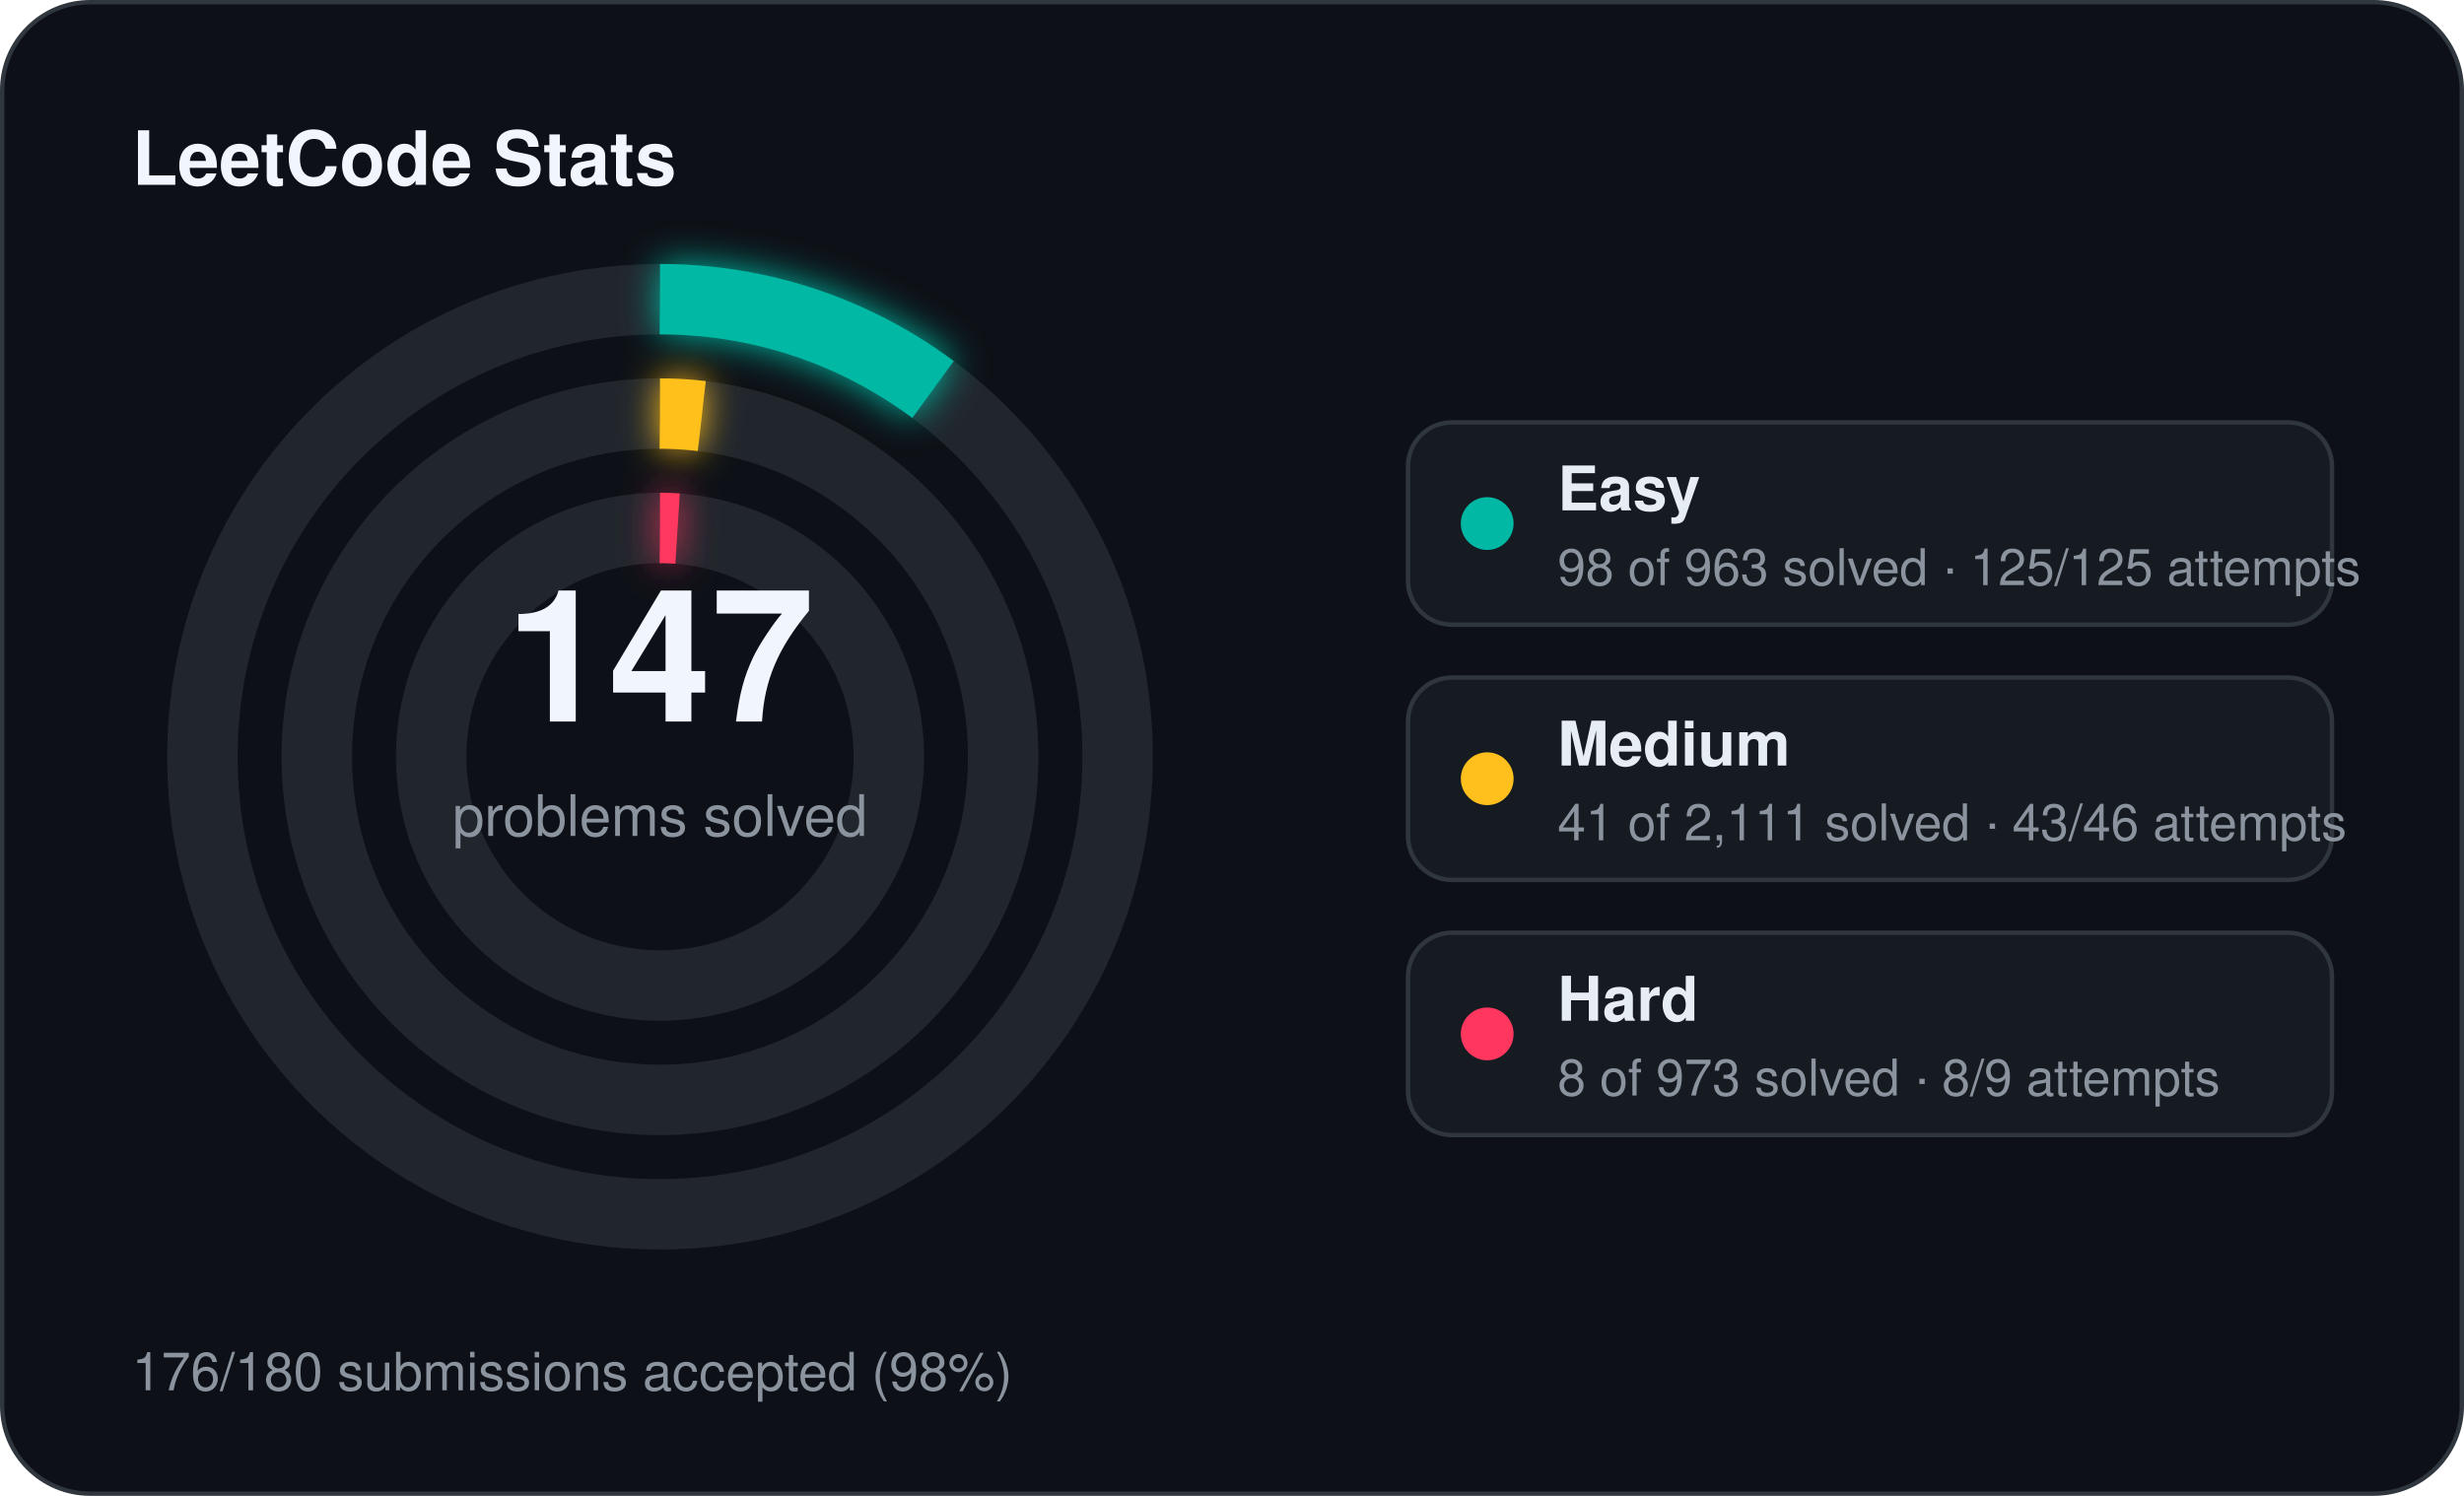
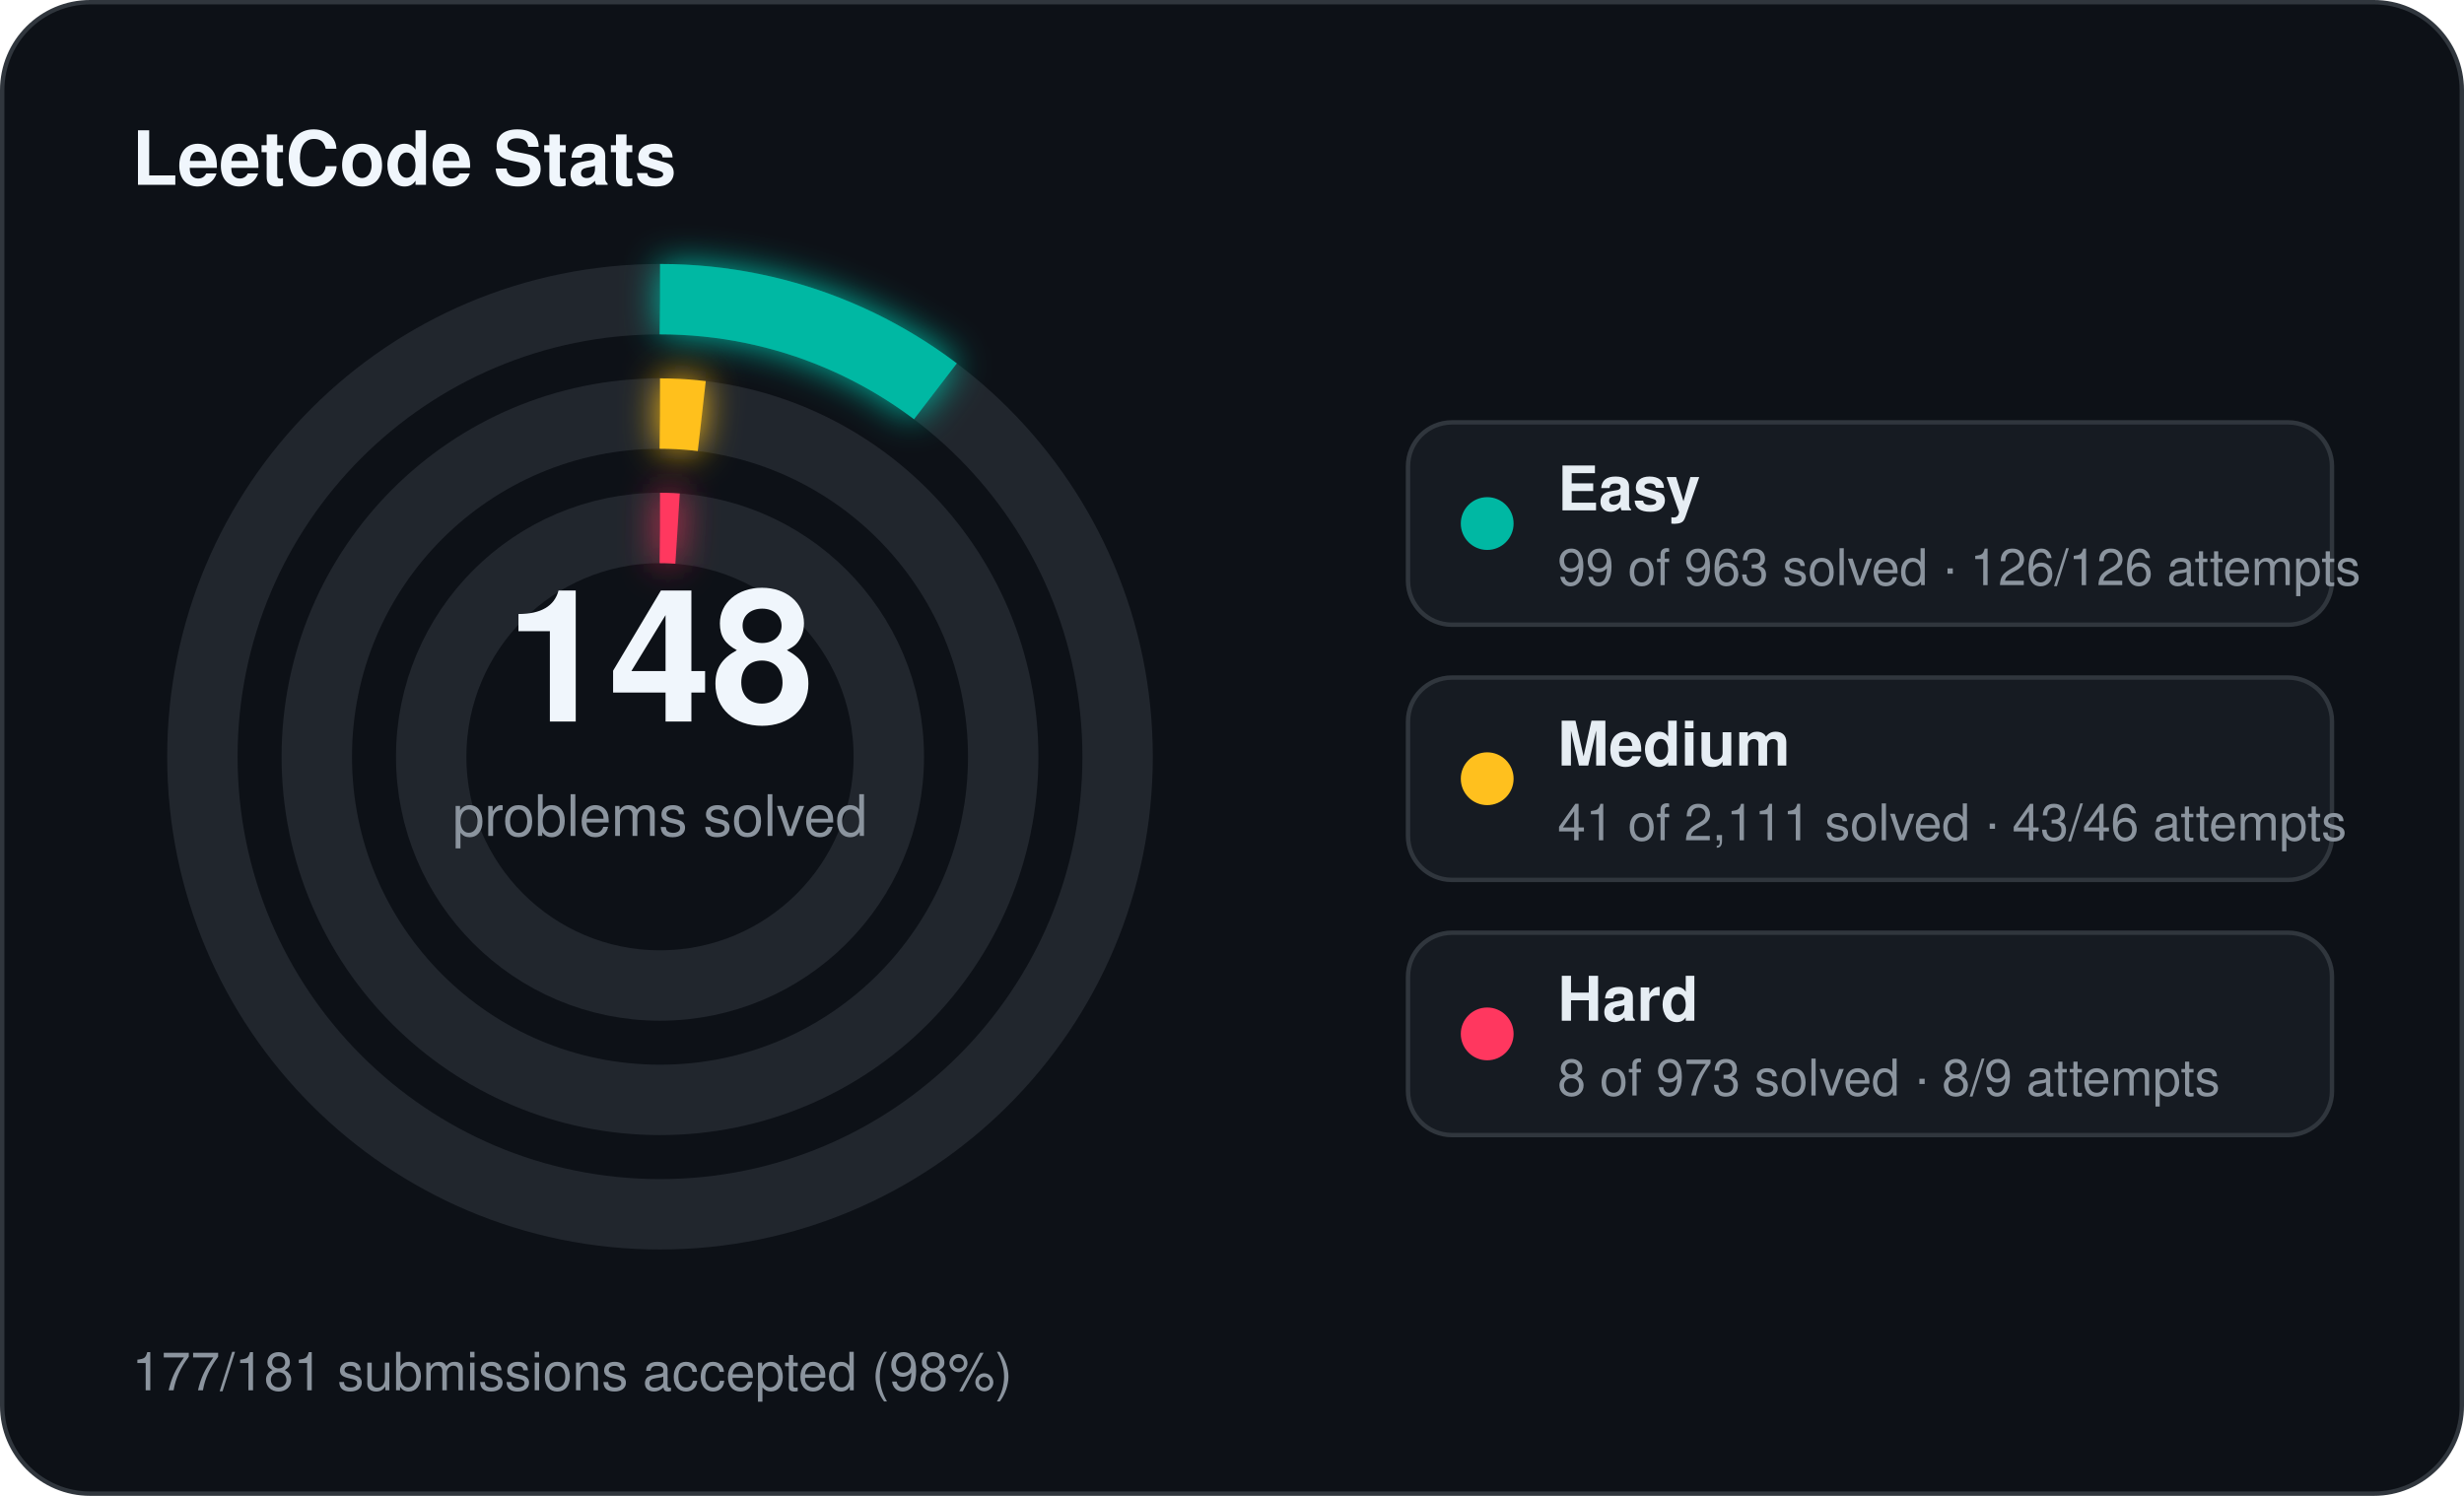
<svg xmlns="http://www.w3.org/2000/svg" width="560" height="340" viewBox="0 0 560 340">
  <defs>
    <filter id="stats-glow" x="-60%" y="-60%" width="220%" height="220%">
      <feGaussianBlur stdDeviation="4" result="blur" />
      <feMerge>
        <feMergeNode in="blur" />
        <feMergeNode in="SourceGraphic" />
      </feMerge>
    </filter>
  </defs>
  <rect x="0.5" y="0.5" width="559" height="339" rx="20" fill="#0d1117" stroke="#30363d" stroke-width="1" />
  <text x="30" y="42" fill="#f0f6fc" font-family="Segoe UI, Helvetica, Arial, sans-serif" font-size="17" font-weight="700">LeetCode Stats</text>
  <circle cx="150" cy="172" r="104" fill="none" stroke="#21262d" stroke-width="16" />
-   <circle cx="150" cy="172" r="104" fill="none" stroke="#00b8a3" stroke-width="16" stroke-linecap="butt" stroke-dasharray="66.50 653.45" transform="rotate(-90 150 172)" filter="url(#stats-glow)" />
+   <circle cx="150" cy="172" r="104" fill="none" stroke="#00b8a3" stroke-width="16" stroke-linecap="butt" stroke-dasharray="67.18 653.45" transform="rotate(-90 150 172)" filter="url(#stats-glow)" />
  <circle cx="150" cy="172" r="78" fill="none" stroke="#21262d" stroke-width="16" />
  <circle cx="150" cy="172" r="78" fill="none" stroke="#ffc01e" stroke-width="16" stroke-linecap="butt" stroke-dasharray="9.52 490.09" transform="rotate(-90 150 172)" filter="url(#stats-glow)" />
  <circle cx="150" cy="172" r="52" fill="none" stroke="#21262d" stroke-width="16" />
  <circle cx="150" cy="172" r="52" fill="none" stroke="#ff375f" stroke-width="16" stroke-linecap="butt" stroke-dasharray="4.00 326.73" transform="rotate(-90 150 172)" filter="url(#stats-glow)" />
-   <text x="150" y="164" text-anchor="middle" fill="#f0f6fc" font-family="Segoe UI, Helvetica, Arial, sans-serif" font-size="42" font-weight="700">147</text>
+   <text x="150" y="164" text-anchor="middle" fill="#f0f6fc" font-family="Segoe UI, Helvetica, Arial, sans-serif" font-size="42" font-weight="700">148</text>
  <text x="150" y="190" text-anchor="middle" fill="#8b949e" font-family="Segoe UI, Helvetica, Arial, sans-serif" font-size="13">problems solved</text>
  <rect x="320" y="96" width="210" height="46" rx="10" fill="#161b22" stroke="#30363d" stroke-width="1" />
  <circle cx="338" cy="119" r="6" fill="#00b8a3" />
  <text x="354" y="116" fill="#e6edf3" font-family="Segoe UI, Helvetica, Arial, sans-serif" font-size="14" font-weight="600">Easy</text>
-   <text x="354" y="133" fill="#8b949e" font-family="Segoe UI, Helvetica, Arial, sans-serif" font-size="11.5">98 of 963 solved · 125/125 attempts</text>
+   <text x="354" y="133" fill="#8b949e" font-family="Segoe UI, Helvetica, Arial, sans-serif" font-size="11.5">99 of 963 solved · 126/126 attempts</text>
  <rect x="320" y="154" width="210" height="46" rx="10" fill="#161b22" stroke="#30363d" stroke-width="1" />
  <circle cx="338" cy="177" r="6" fill="#ffc01e" />
  <text x="354" y="174" fill="#e6edf3" font-family="Segoe UI, Helvetica, Arial, sans-serif" font-size="14" font-weight="600">Medium</text>
  <text x="354" y="191" fill="#8b949e" font-family="Segoe UI, Helvetica, Arial, sans-serif" font-size="11.5">41 of 2,111 solved · 43/46 attempts</text>
  <rect x="320" y="212" width="210" height="46" rx="10" fill="#161b22" stroke="#30363d" stroke-width="1" />
  <circle cx="338" cy="235" r="6" fill="#ff375f" />
  <text x="354" y="232" fill="#e6edf3" font-family="Segoe UI, Helvetica, Arial, sans-serif" font-size="14" font-weight="600">Hard</text>
  <text x="354" y="249" fill="#8b949e" font-family="Segoe UI, Helvetica, Arial, sans-serif" font-size="11.5">8 of 973 solved · 8/9 attempts</text>
-   <text x="30" y="316" fill="#8b949e" font-family="Segoe UI, Helvetica, Arial, sans-serif" font-size="12">176/180 submissions accepted (98%)</text>
+   <text x="30" y="316" fill="#8b949e" font-family="Segoe UI, Helvetica, Arial, sans-serif" font-size="12">177/181 submissions accepted (98%)</text>
</svg>
